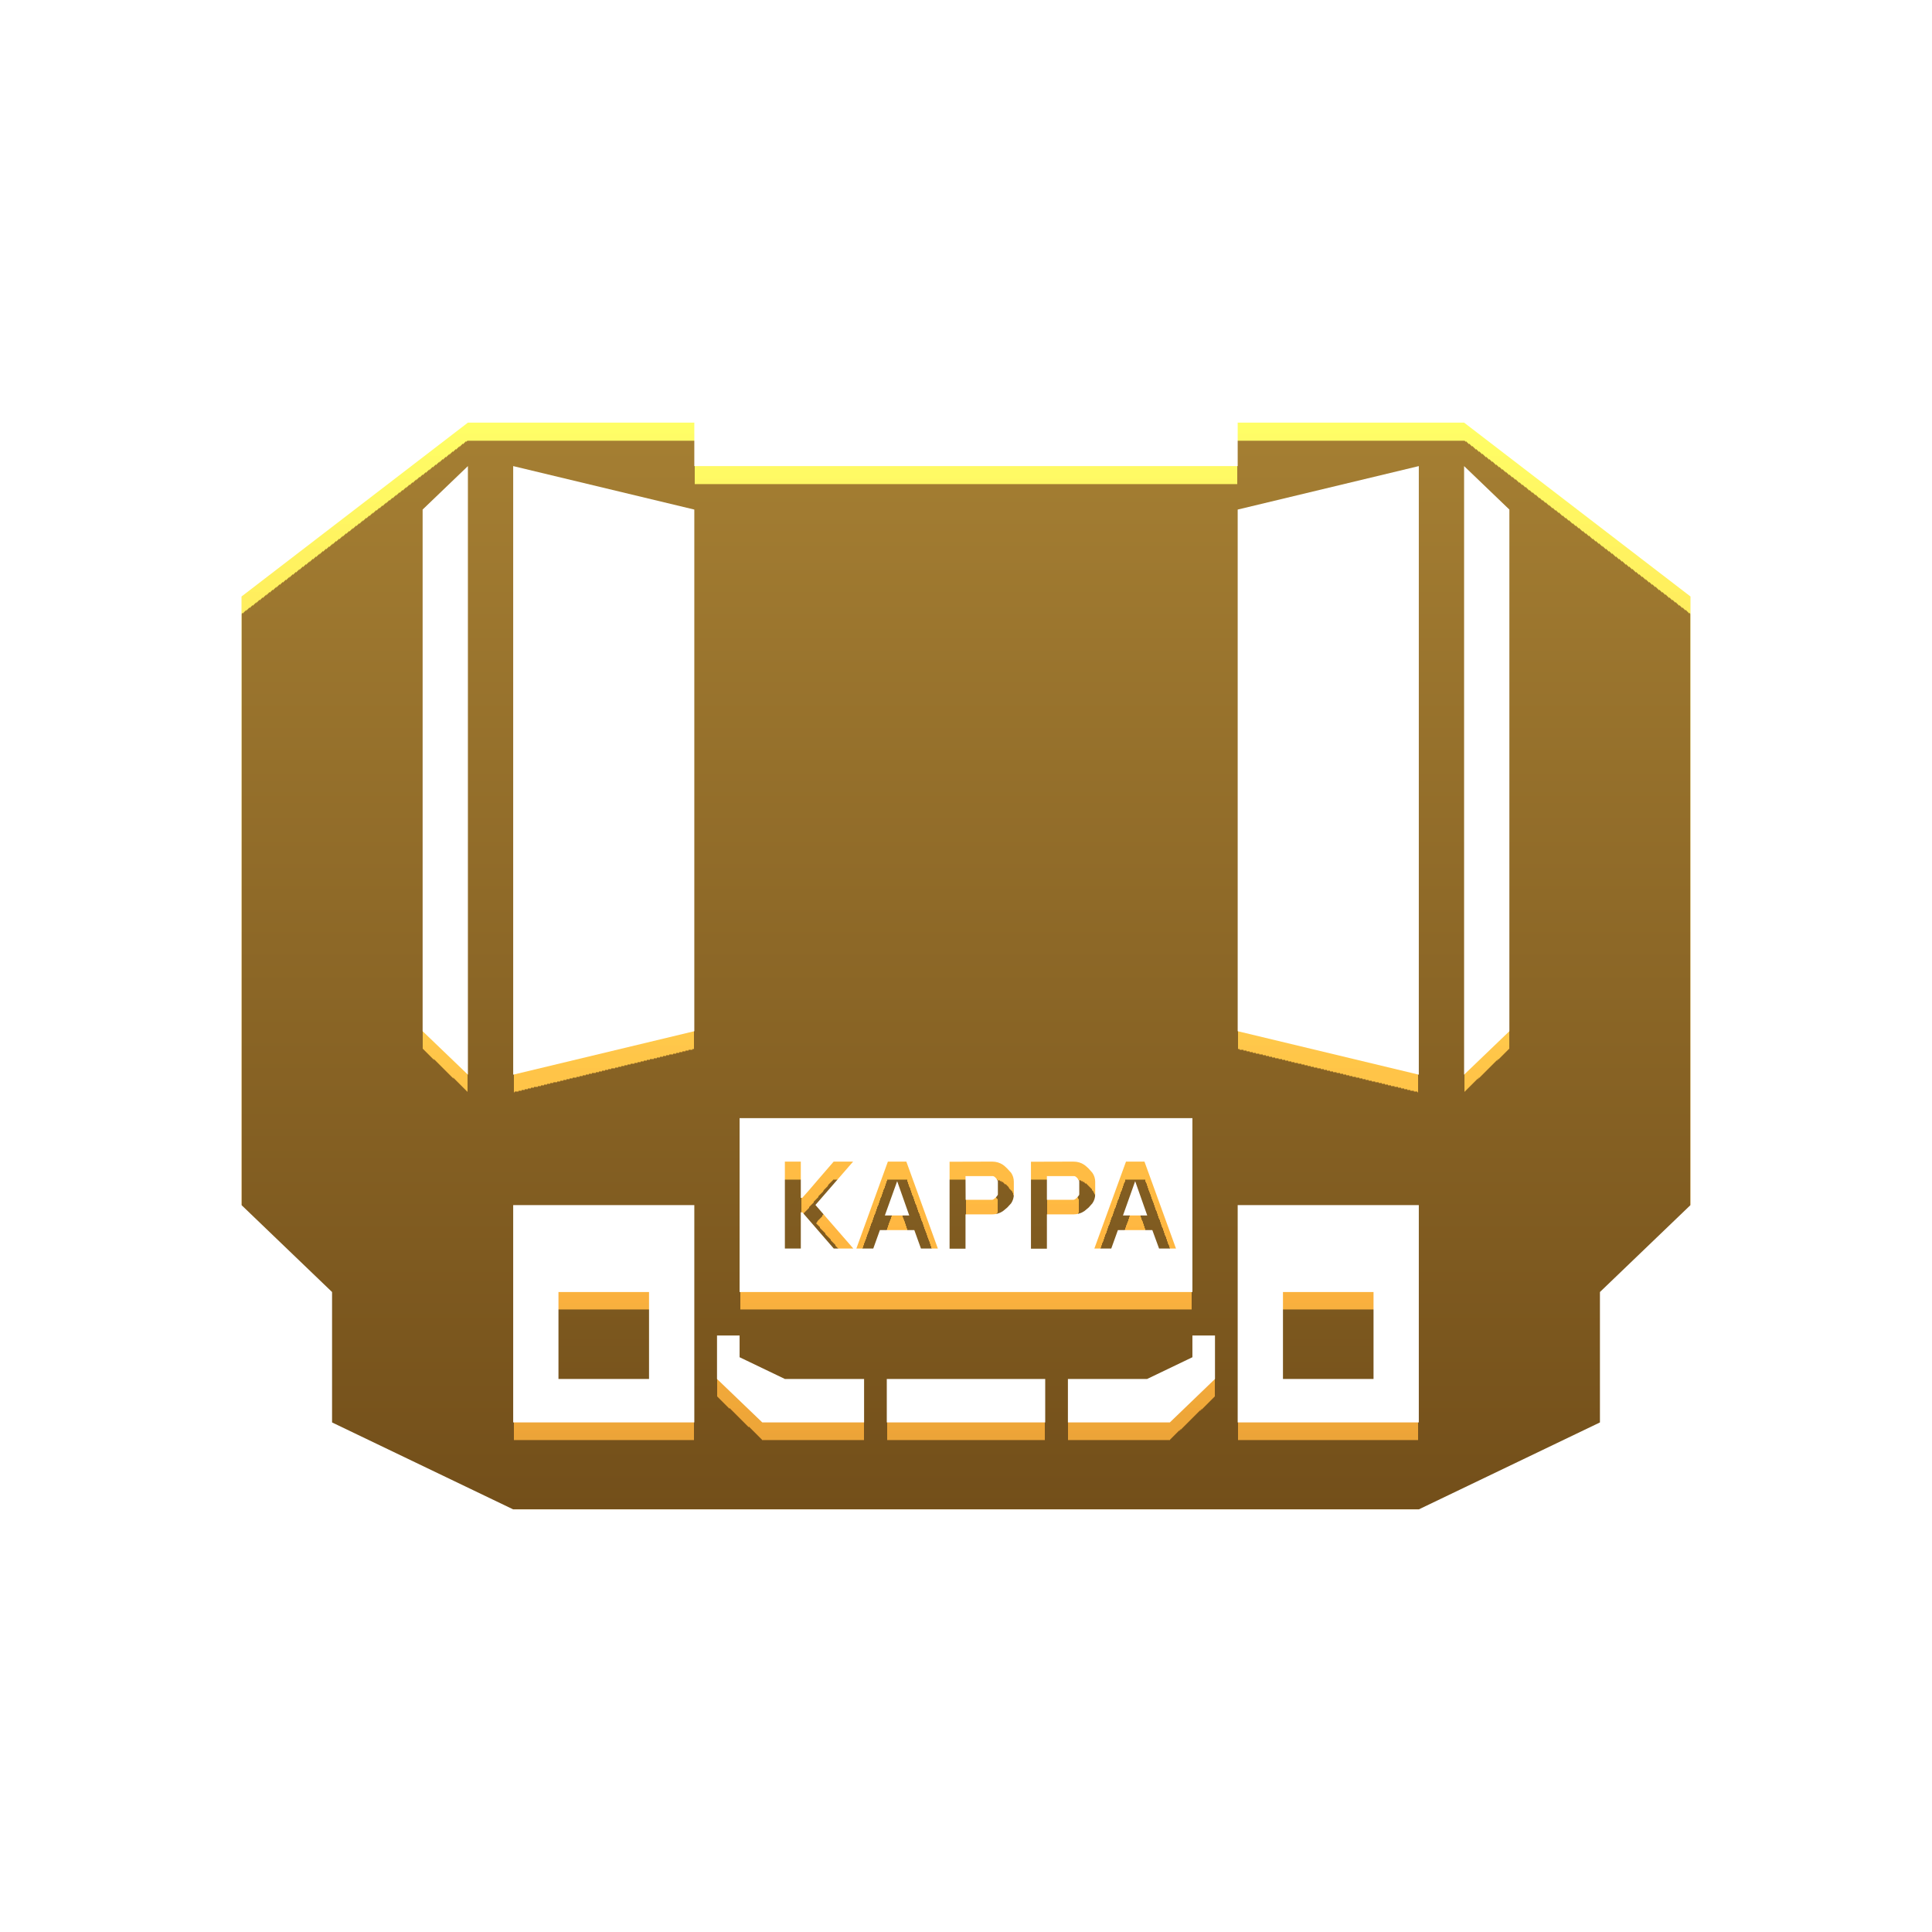
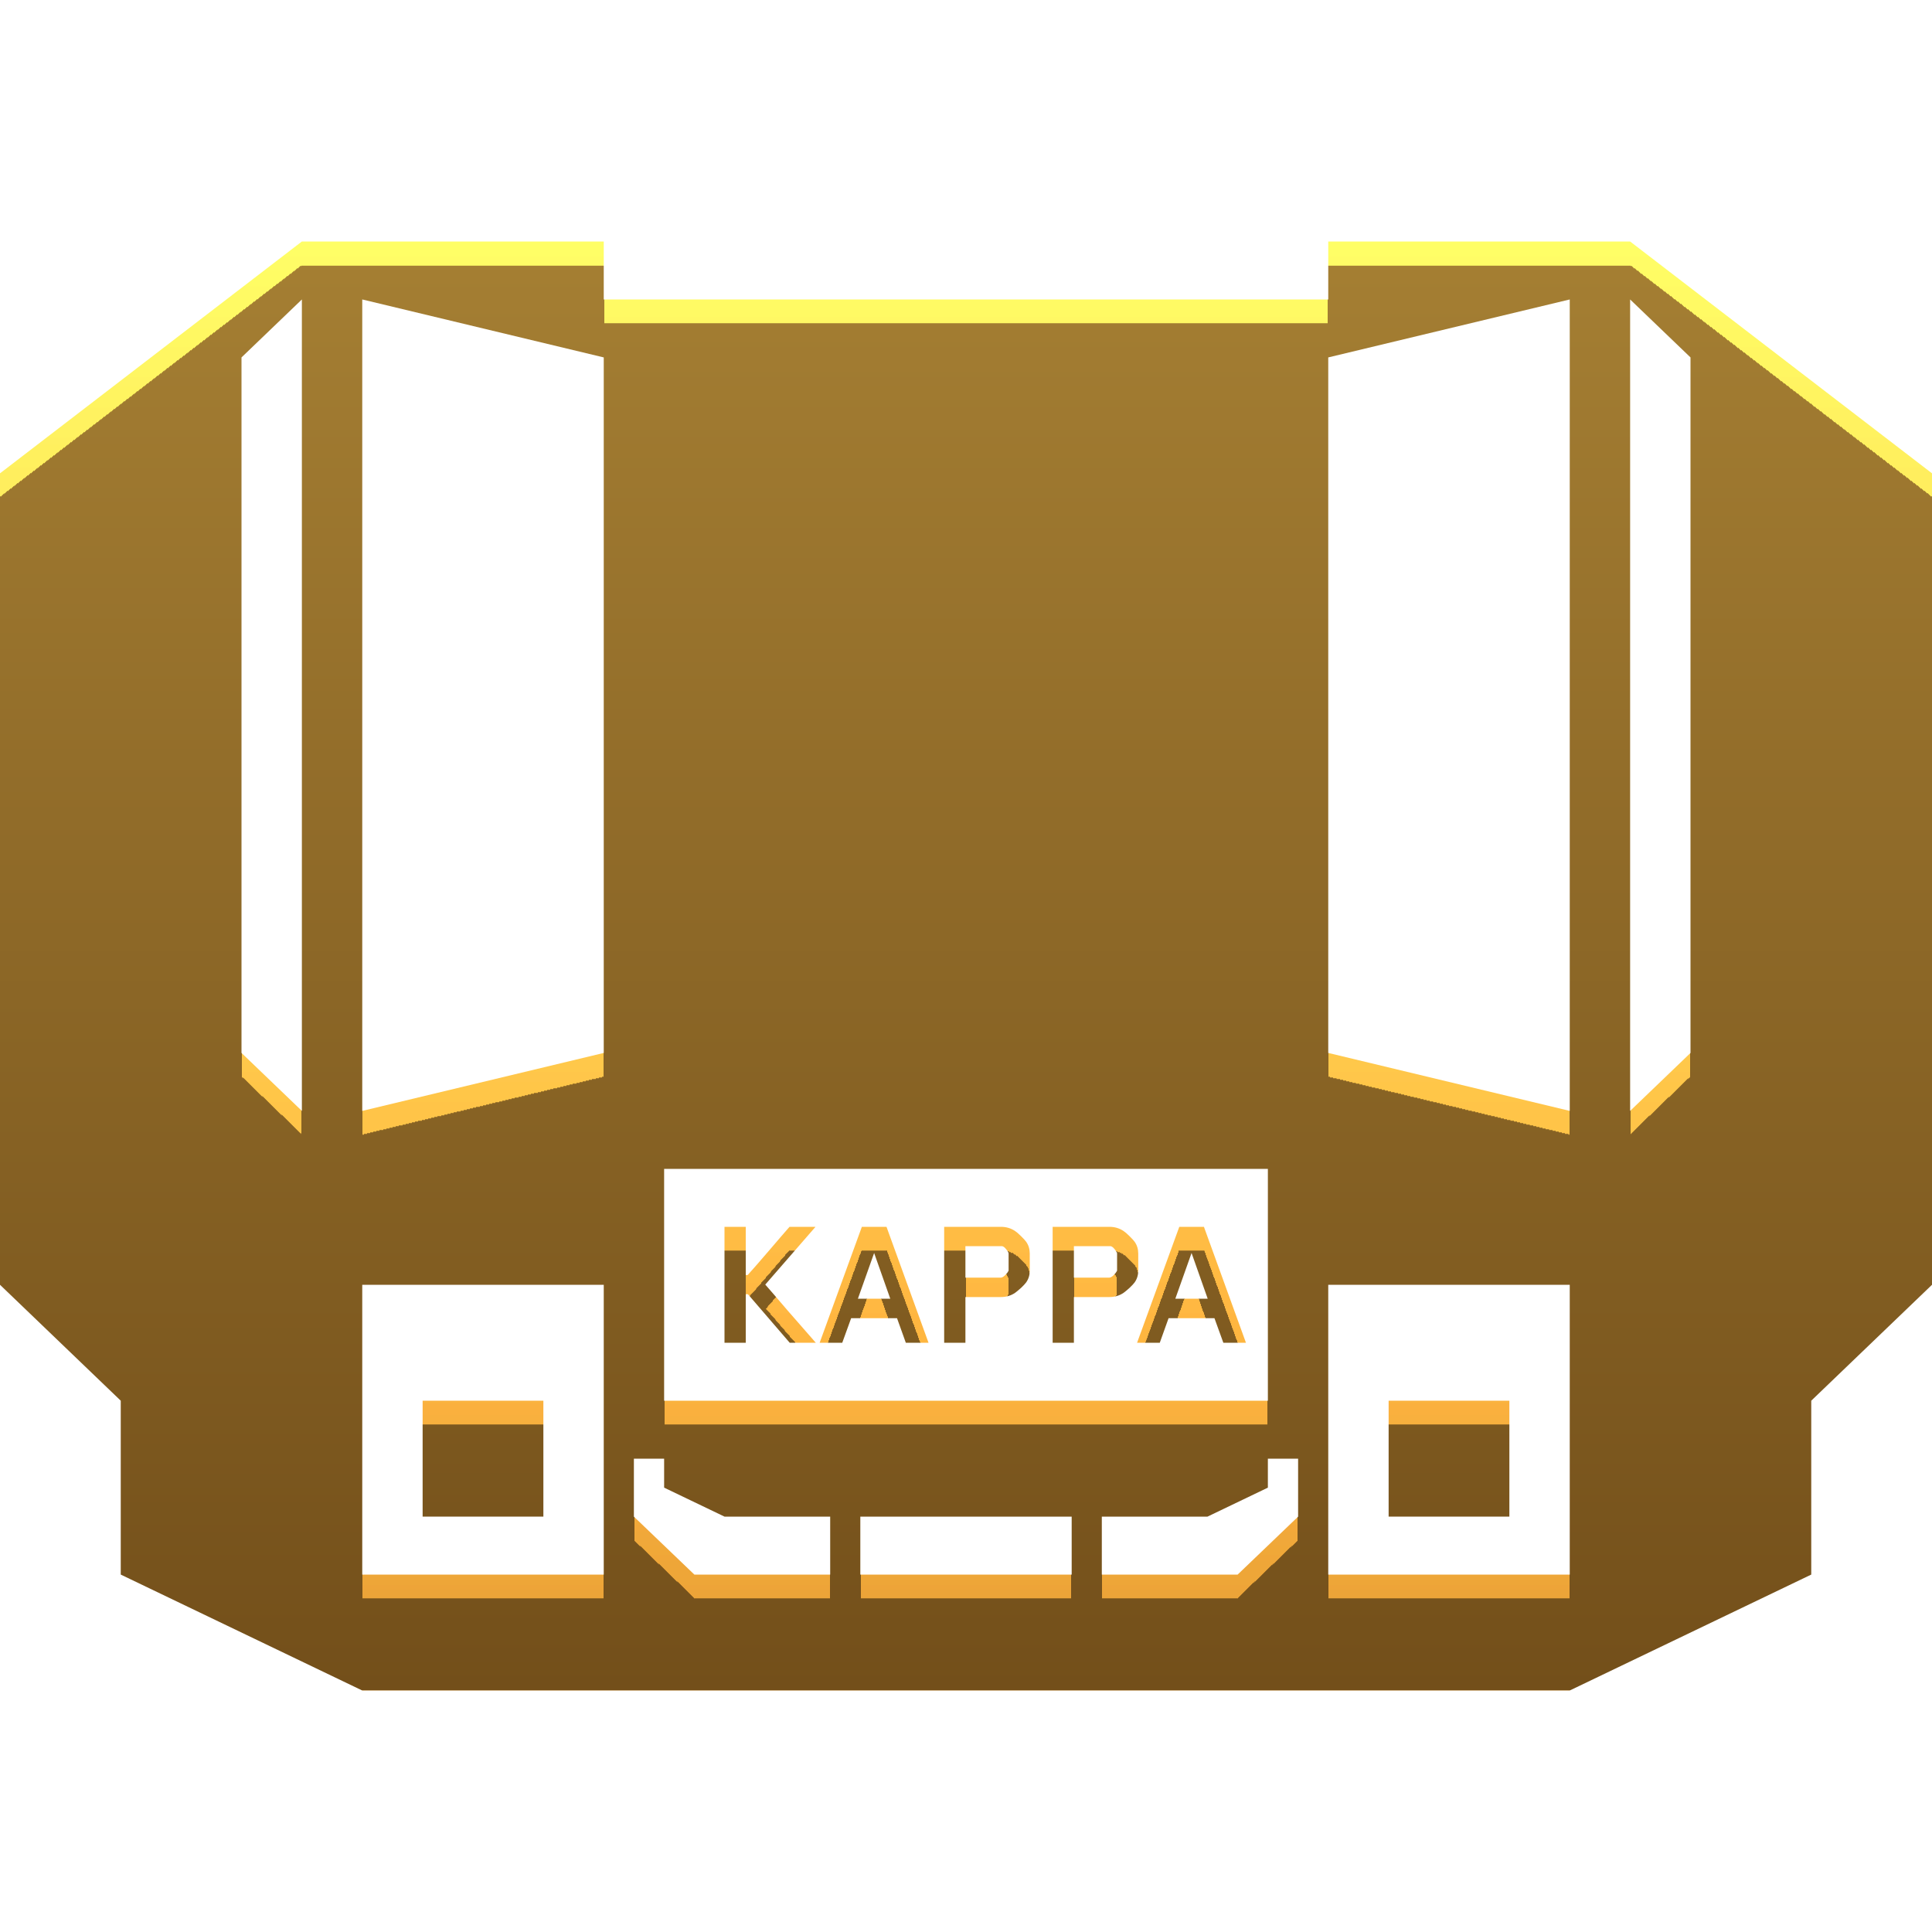
- <svg xmlns="http://www.w3.org/2000/svg" width="16" height="16" fill="none" viewBox="0 0 16 16">
-   <g filter="url(#a)">
-     <path fill="url(#b)" d="M5.375 11.42h-.75v-.72h.75z" />
-     <path fill="url(#c)" d="M11.375 11.42h-.75v-.72h.75z" />
-     <path fill="url(#d)" d="M6.632 9.92h.012q.046-.05.132-.152l.128-.148h.161l-.312.359.14.161.174.2h-.162l-.26-.3h-.013v.3H6.5v-.72h.132z" />
-     <path fill="url(#e)" fill-rule="evenodd" d="M7.767 10.34h-.14l-.055-.153h-.285l-.055.153h-.14l.261-.72h.153zm-.439-.274h.202l-.1-.284z" clip-rule="evenodd" />
-     <path fill="url(#f)" fill-rule="evenodd" d="M8.217 9.62q.05 0 .09.027.012.008.034.03l.033.036a.13.13 0 0 1 .022.073v.106a.13.13 0 0 1-.022.073L8.342 10l-.036.03a.16.16 0 0 1-.09.027h-.22v.284h-.132v-.72zm-.22.316h.22q.009 0 .024-.014a.1.1 0 0 0 .022-.026l.001-.005v-.104l-.001-.008q-.02-.036-.04-.039h-.227z" clip-rule="evenodd" />
-     <path fill="url(#g)" fill-rule="evenodd" d="M8.89 9.62q.051 0 .09.027.012.008.035.03l.032.036a.13.13 0 0 1 .023.073v.106a.13.13 0 0 1-.023.073L9.016 10l-.036.03a.16.16 0 0 1-.09.027h-.22v.284h-.132v-.72zm-.22.316h.22q.01 0 .025-.014a.1.1 0 0 0 .022-.026l.001-.005v-.104l-.001-.008q-.02-.036-.04-.039H8.67z" clip-rule="evenodd" />
-     <path fill="url(#h)" fill-rule="evenodd" d="M9.739 10.34h-.14l-.056-.153h-.285l-.055.153h-.14l.262-.72h.153zm-.439-.274h.201l-.1-.284z" clip-rule="evenodd" />
-     <path fill="url(#i)" fill-rule="evenodd" d="M5.75 3.86h4.5V3.5h1.875L14 4.94v5.04l-.75.72v1.08l-1.5.72h-7.5l-1.5-.72V10.7L2 9.98V4.94L3.875 3.5H5.75zm-1.5 7.92h1.5v-1.8h-1.5zm1.688-.36.375.36h.843v-.36H6.5l-.375-.18v-.18h-.187zm1.406.36h1.312v-.36H7.344zm2.531-.54-.375.18h-.656v.36h.844l.374-.36v-.36h-.187zm.375.54h1.5v-1.8h-1.5zM6.125 10.7h3.75V9.26h-3.75zM3.5 4.22v4.32l.375.36V3.86zm.75 4.68 1.5-.36V4.22l-1.5-.36zm6-4.68v4.32l1.5.36V3.86zm1.875 4.68.375-.36V4.22l-.375-.36z" clip-rule="evenodd" />
+ <svg xmlns="http://www.w3.org/2000/svg" width="20" height="20" viewBox="0 0 20 20" fill="none">
+   <g filter="url(#filter0_i_236_905)">
+     <path d="M5.625 15.7H4.375V14.5H5.625V15.7Z" fill="url(#paint0_linear_236_905)" />
+     <path d="M15.625 15.7H14.375V14.5H15.625V15.7Z" fill="url(#paint1_linear_236_905)" />
+     <path d="M7.72 13.199H7.74C7.791 13.143 7.864 13.059 7.96 12.947C8.056 12.835 8.127 12.752 8.173 12.7H8.442L7.922 13.298C7.945 13.323 8.022 13.413 8.154 13.567C8.288 13.721 8.385 13.832 8.445 13.9H8.175L7.743 13.398H7.72V13.9H7.5V12.7H7.72V13.199Z" fill="url(#paint2_linear_236_905)" />
+     <path fill-rule="evenodd" clip-rule="evenodd" d="M9.612 13.9H9.377L9.286 13.646H8.811L8.719 13.9H8.485L8.922 12.7H9.177L9.612 13.9ZM8.881 13.444H9.216L9.049 12.971L8.881 13.444Z" fill="url(#paint3_linear_236_905)" />
+     <path fill-rule="evenodd" clip-rule="evenodd" d="M10.361 12.7C10.417 12.7 10.467 12.715 10.51 12.745C10.524 12.754 10.544 12.771 10.569 12.796C10.595 12.821 10.613 12.841 10.623 12.855C10.648 12.891 10.66 12.931 10.66 12.977V13.153C10.66 13.199 10.648 13.239 10.623 13.275C10.613 13.289 10.595 13.308 10.57 13.332C10.545 13.354 10.525 13.371 10.51 13.382C10.467 13.412 10.417 13.427 10.361 13.427H9.994V13.9H9.774V12.7H10.361ZM9.994 13.226H10.361C10.371 13.226 10.385 13.219 10.402 13.204C10.418 13.189 10.43 13.174 10.438 13.159C10.44 13.157 10.441 13.154 10.441 13.151V12.979C10.441 12.972 10.44 12.967 10.438 12.965C10.415 12.925 10.393 12.903 10.372 12.9H9.994V13.226Z" fill="url(#paint4_linear_236_905)" />
+     <path fill-rule="evenodd" clip-rule="evenodd" d="M11.484 12.7C11.54 12.7 11.59 12.715 11.633 12.745C11.647 12.754 11.667 12.771 11.692 12.796C11.718 12.822 11.736 12.841 11.746 12.855C11.771 12.891 11.783 12.931 11.783 12.977V13.153C11.783 13.199 11.771 13.239 11.746 13.275C11.736 13.289 11.718 13.308 11.693 13.332C11.668 13.354 11.649 13.371 11.633 13.382C11.59 13.412 11.54 13.427 11.484 13.427H11.117V13.9H10.897V12.7H11.484ZM11.117 13.226H11.484C11.494 13.226 11.508 13.219 11.525 13.204C11.541 13.189 11.553 13.174 11.561 13.159C11.563 13.157 11.564 13.154 11.564 13.151V12.979C11.564 12.972 11.563 12.967 11.561 12.965C11.538 12.925 11.516 12.903 11.495 12.9H11.117V13.226Z" fill="url(#paint5_linear_236_905)" />
+     <path fill-rule="evenodd" clip-rule="evenodd" d="M12.898 13.9H12.664L12.572 13.646H12.097L12.006 13.9H11.771L12.208 12.7H12.463L12.898 13.9ZM12.167 13.444H12.502L12.335 12.971L12.167 13.444Z" fill="url(#paint6_linear_236_905)" />
+     <path fill-rule="evenodd" clip-rule="evenodd" d="M6.25 3.1H13.75V2.5H16.875L20 4.9V13.3L18.75 14.5V16.3L16.25 17.5H3.75L1.25 16.3V14.5L0 13.3V4.9L3.125 2.5H6.25V3.1ZM3.75 16.3H6.25V13.3H3.75V16.3ZM6.562 15.7L7.188 16.3H8.594V15.7H7.5L6.875 15.4V15.1H6.562V15.7ZM8.906 16.3H11.094V15.7H8.906V16.3ZM13.125 15.4L12.5 15.7H11.406V16.3H12.812L13.438 15.7V15.1H13.125V15.4ZM13.75 16.3H16.25V13.3H13.75V16.3ZM6.875 14.5H13.125V12.1H6.875V14.5ZM2.5 3.7V10.9L3.125 11.5V3.1L2.5 3.7ZM3.75 11.5L6.25 10.9V3.7L3.75 3.1V11.5ZM13.75 3.7V10.9L16.25 11.5V3.1L13.75 3.7ZM16.875 11.5L17.5 10.9V3.7L16.875 3.1V11.5Z" fill="url(#paint7_linear_236_905)" />
  </g>
  <defs>
-     <linearGradient id="b" x1="8" x2="8" y1="3.5" y2="12.5" gradientUnits="userSpaceOnUse">
-       <stop stop-color="#a57f33" />
-       <stop offset="1" stop-color="#734f1a" />
+     <filter id="filter0_i_236_905" x="0" y="2.5" width="20" height="15" filterUnits="userSpaceOnUse" color-interpolation-filters="sRGB">
+       <feFlood flood-opacity="0" result="BackgroundImageFix" />
+       <feBlend mode="normal" in="SourceGraphic" in2="BackgroundImageFix" result="shape" />
+       <feColorMatrix in="SourceAlpha" type="matrix" values="0 0 0 0 0 0 0 0 0 0 0 0 0 0 0 0 0 0 127 0" result="hardAlpha" />
+       <feOffset dy="0.25" />
+       <feComposite in2="hardAlpha" operator="arithmetic" k2="-1" k3="1" />
+       <feColorMatrix type="matrix" values="0 0 0 0 1 0 0 0 0 1 0 0 0 0 1 0 0 0 1 0" />
+       <feBlend mode="overlay" in2="shape" result="effect1_innerShadow_236_905" />
+     </filter>
+     <linearGradient id="paint0_linear_236_905" x1="10" y1="2.5" x2="10" y2="17.5" gradientUnits="userSpaceOnUse">
+       <stop stop-color="#A57F33" />
+       <stop offset="1" stop-color="#734F1A" />
    </linearGradient>
-     <linearGradient id="c" x1="8" x2="8" y1="3.5" y2="12.5" gradientUnits="userSpaceOnUse">
-       <stop stop-color="#a57f33" />
-       <stop offset="1" stop-color="#734f1a" />
+     <linearGradient id="paint1_linear_236_905" x1="10" y1="2.5" x2="10" y2="17.5" gradientUnits="userSpaceOnUse">
+       <stop stop-color="#A57F33" />
+       <stop offset="1" stop-color="#734F1A" />
    </linearGradient>
-     <linearGradient id="d" x1="8" x2="8" y1="3.5" y2="12.5" gradientUnits="userSpaceOnUse">
-       <stop stop-color="#a57f33" />
-       <stop offset="1" stop-color="#734f1a" />
+     <linearGradient id="paint2_linear_236_905" x1="10" y1="2.5" x2="10" y2="17.5" gradientUnits="userSpaceOnUse">
+       <stop stop-color="#A57F33" />
+       <stop offset="1" stop-color="#734F1A" />
    </linearGradient>
-     <linearGradient id="e" x1="8" x2="8" y1="3.5" y2="12.5" gradientUnits="userSpaceOnUse">
-       <stop stop-color="#a57f33" />
-       <stop offset="1" stop-color="#734f1a" />
+     <linearGradient id="paint3_linear_236_905" x1="10" y1="2.5" x2="10" y2="17.5" gradientUnits="userSpaceOnUse">
+       <stop stop-color="#A57F33" />
+       <stop offset="1" stop-color="#734F1A" />
    </linearGradient>
-     <linearGradient id="f" x1="8" x2="8" y1="3.5" y2="12.5" gradientUnits="userSpaceOnUse">
-       <stop stop-color="#a57f33" />
-       <stop offset="1" stop-color="#734f1a" />
+     <linearGradient id="paint4_linear_236_905" x1="10" y1="2.5" x2="10" y2="17.5" gradientUnits="userSpaceOnUse">
+       <stop stop-color="#A57F33" />
+       <stop offset="1" stop-color="#734F1A" />
    </linearGradient>
-     <linearGradient id="g" x1="8" x2="8" y1="3.5" y2="12.5" gradientUnits="userSpaceOnUse">
-       <stop stop-color="#a57f33" />
-       <stop offset="1" stop-color="#734f1a" />
+     <linearGradient id="paint5_linear_236_905" x1="10" y1="2.5" x2="10" y2="17.5" gradientUnits="userSpaceOnUse">
+       <stop stop-color="#A57F33" />
+       <stop offset="1" stop-color="#734F1A" />
    </linearGradient>
-     <linearGradient id="h" x1="8" x2="8" y1="3.5" y2="12.5" gradientUnits="userSpaceOnUse">
-       <stop stop-color="#a57f33" />
-       <stop offset="1" stop-color="#734f1a" />
+     <linearGradient id="paint6_linear_236_905" x1="10" y1="2.5" x2="10" y2="17.5" gradientUnits="userSpaceOnUse">
+       <stop stop-color="#A57F33" />
+       <stop offset="1" stop-color="#734F1A" />
    </linearGradient>
-     <linearGradient id="i" x1="8" x2="8" y1="3.5" y2="12.5" gradientUnits="userSpaceOnUse">
-       <stop stop-color="#a57f33" />
-       <stop offset="1" stop-color="#734f1a" />
+     <linearGradient id="paint7_linear_236_905" x1="10" y1="2.5" x2="10" y2="17.5" gradientUnits="userSpaceOnUse">
+       <stop stop-color="#A57F33" />
+       <stop offset="1" stop-color="#734F1A" />
    </linearGradient>
-     <filter id="a" width="12" height="9" x="2" y="3.5" color-interpolation-filters="sRGB" filterUnits="userSpaceOnUse">
-       <feFlood flood-opacity="0" result="BackgroundImageFix" />
-       <feBlend in="SourceGraphic" in2="BackgroundImageFix" result="shape" />
-       <feColorMatrix in="SourceAlpha" result="hardAlpha" values="0 0 0 0 0 0 0 0 0 0 0 0 0 0 0 0 0 0 127 0" />
-       <feOffset dy=".15" />
-       <feComposite in2="hardAlpha" k2="-1" k3="1" operator="arithmetic" />
-       <feColorMatrix values="0 0 0 0 1 0 0 0 0 1 0 0 0 0 1 0 0 0 1 0" />
-       <feBlend in2="shape" mode="overlay" result="effect1_innerShadow_236_905" />
-     </filter>
  </defs>
</svg>
